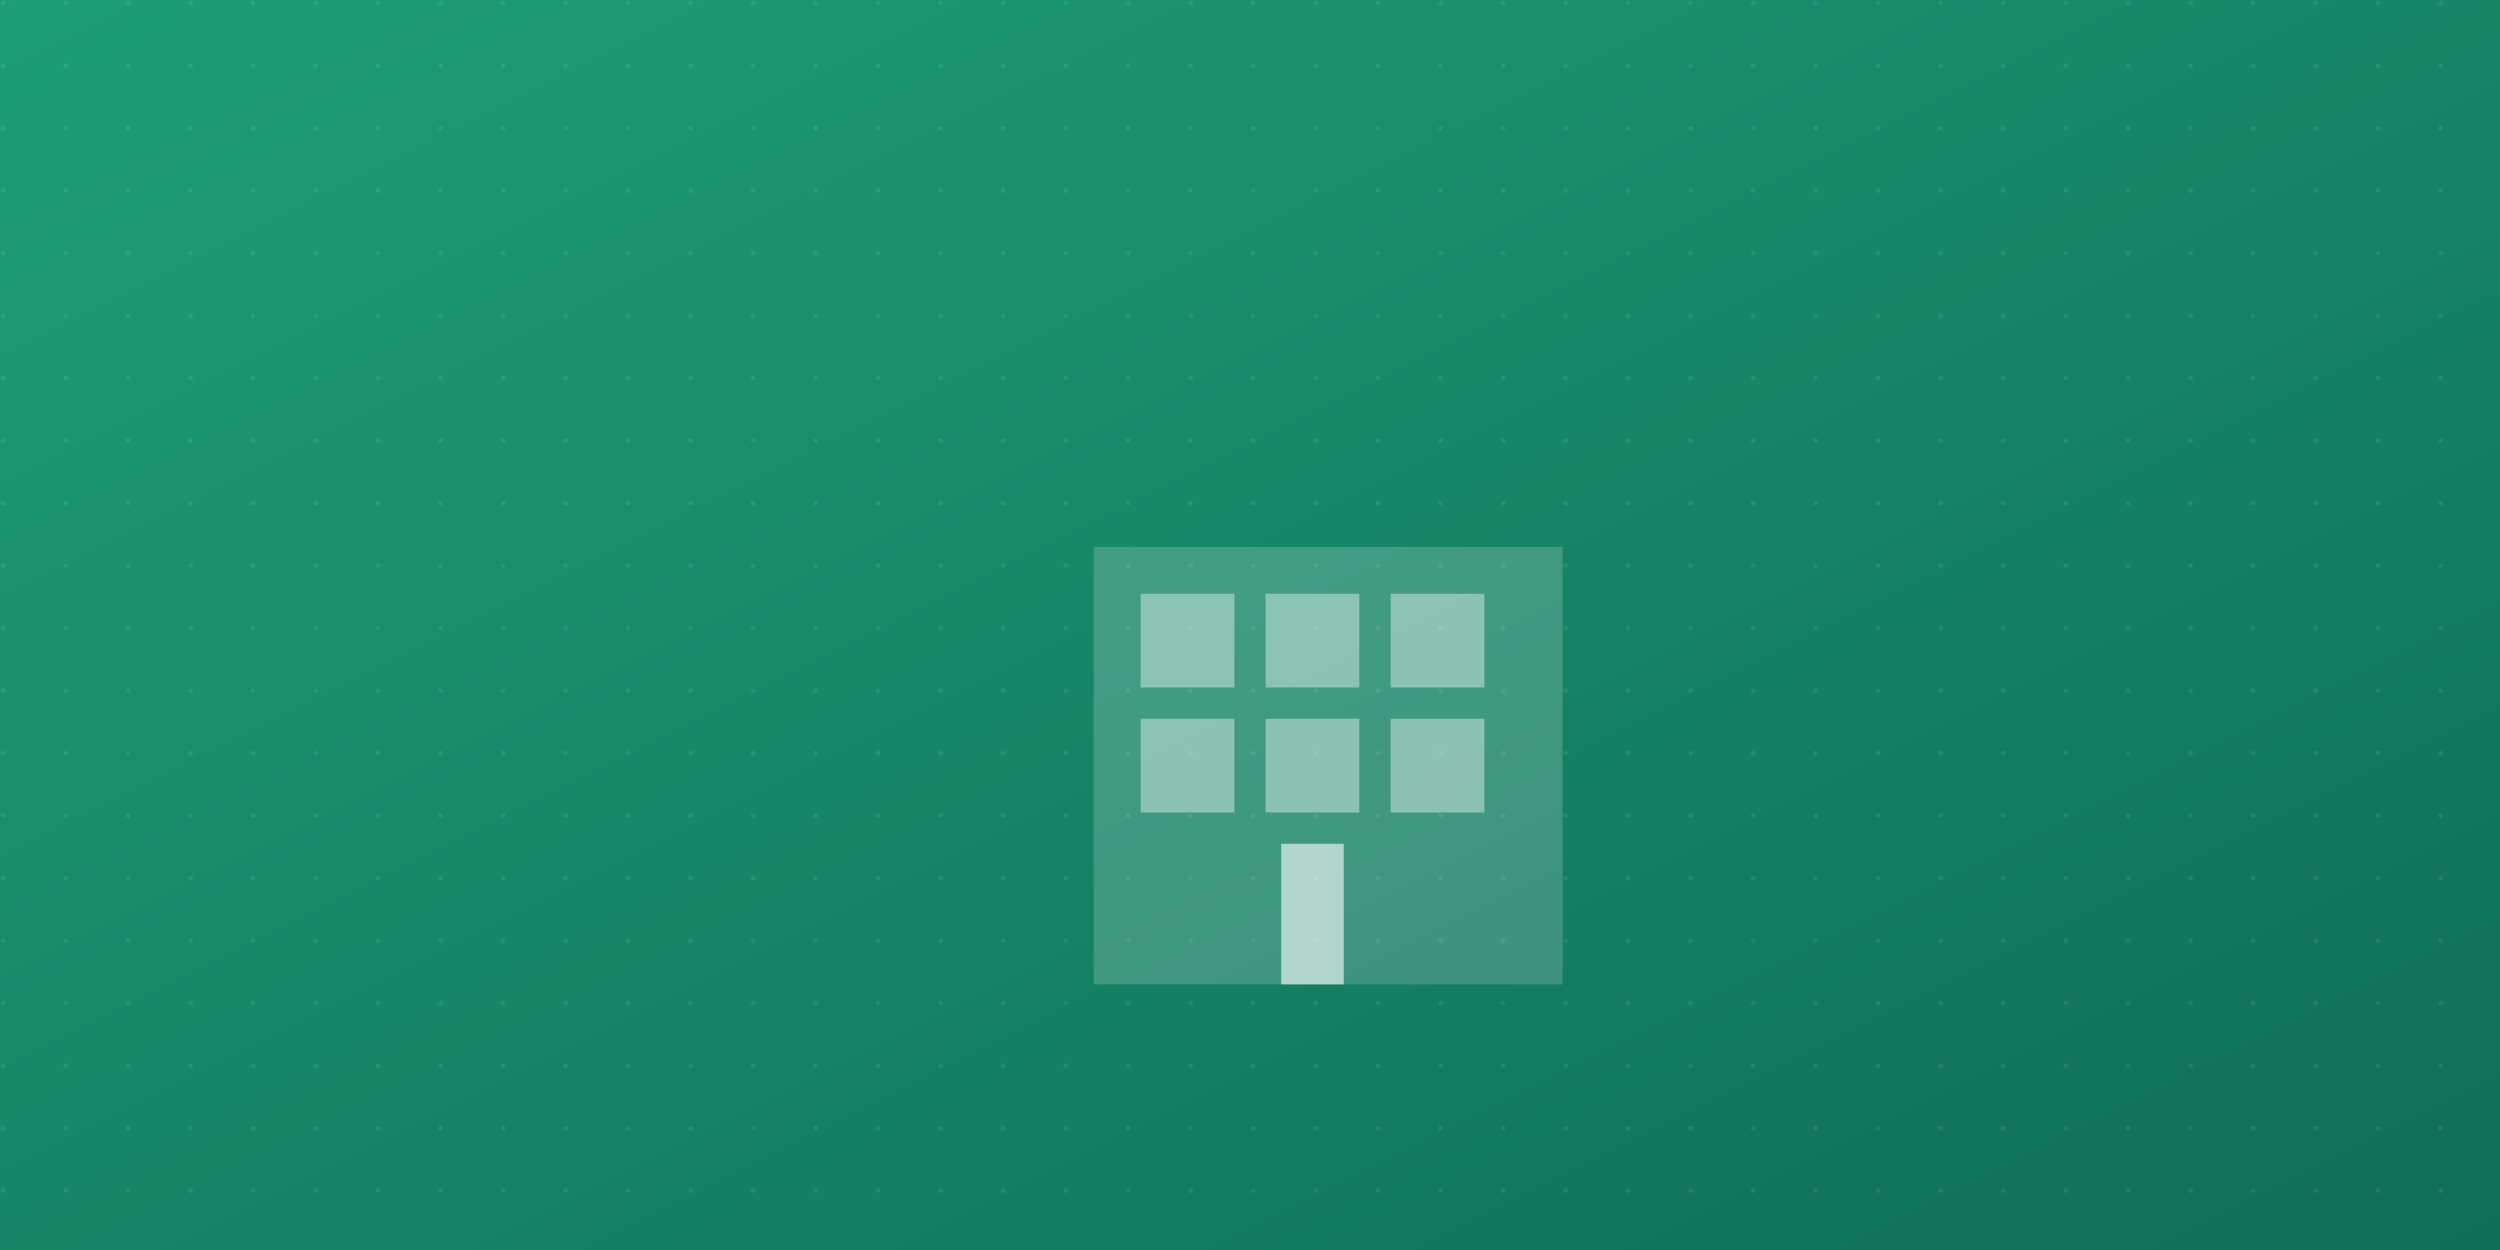
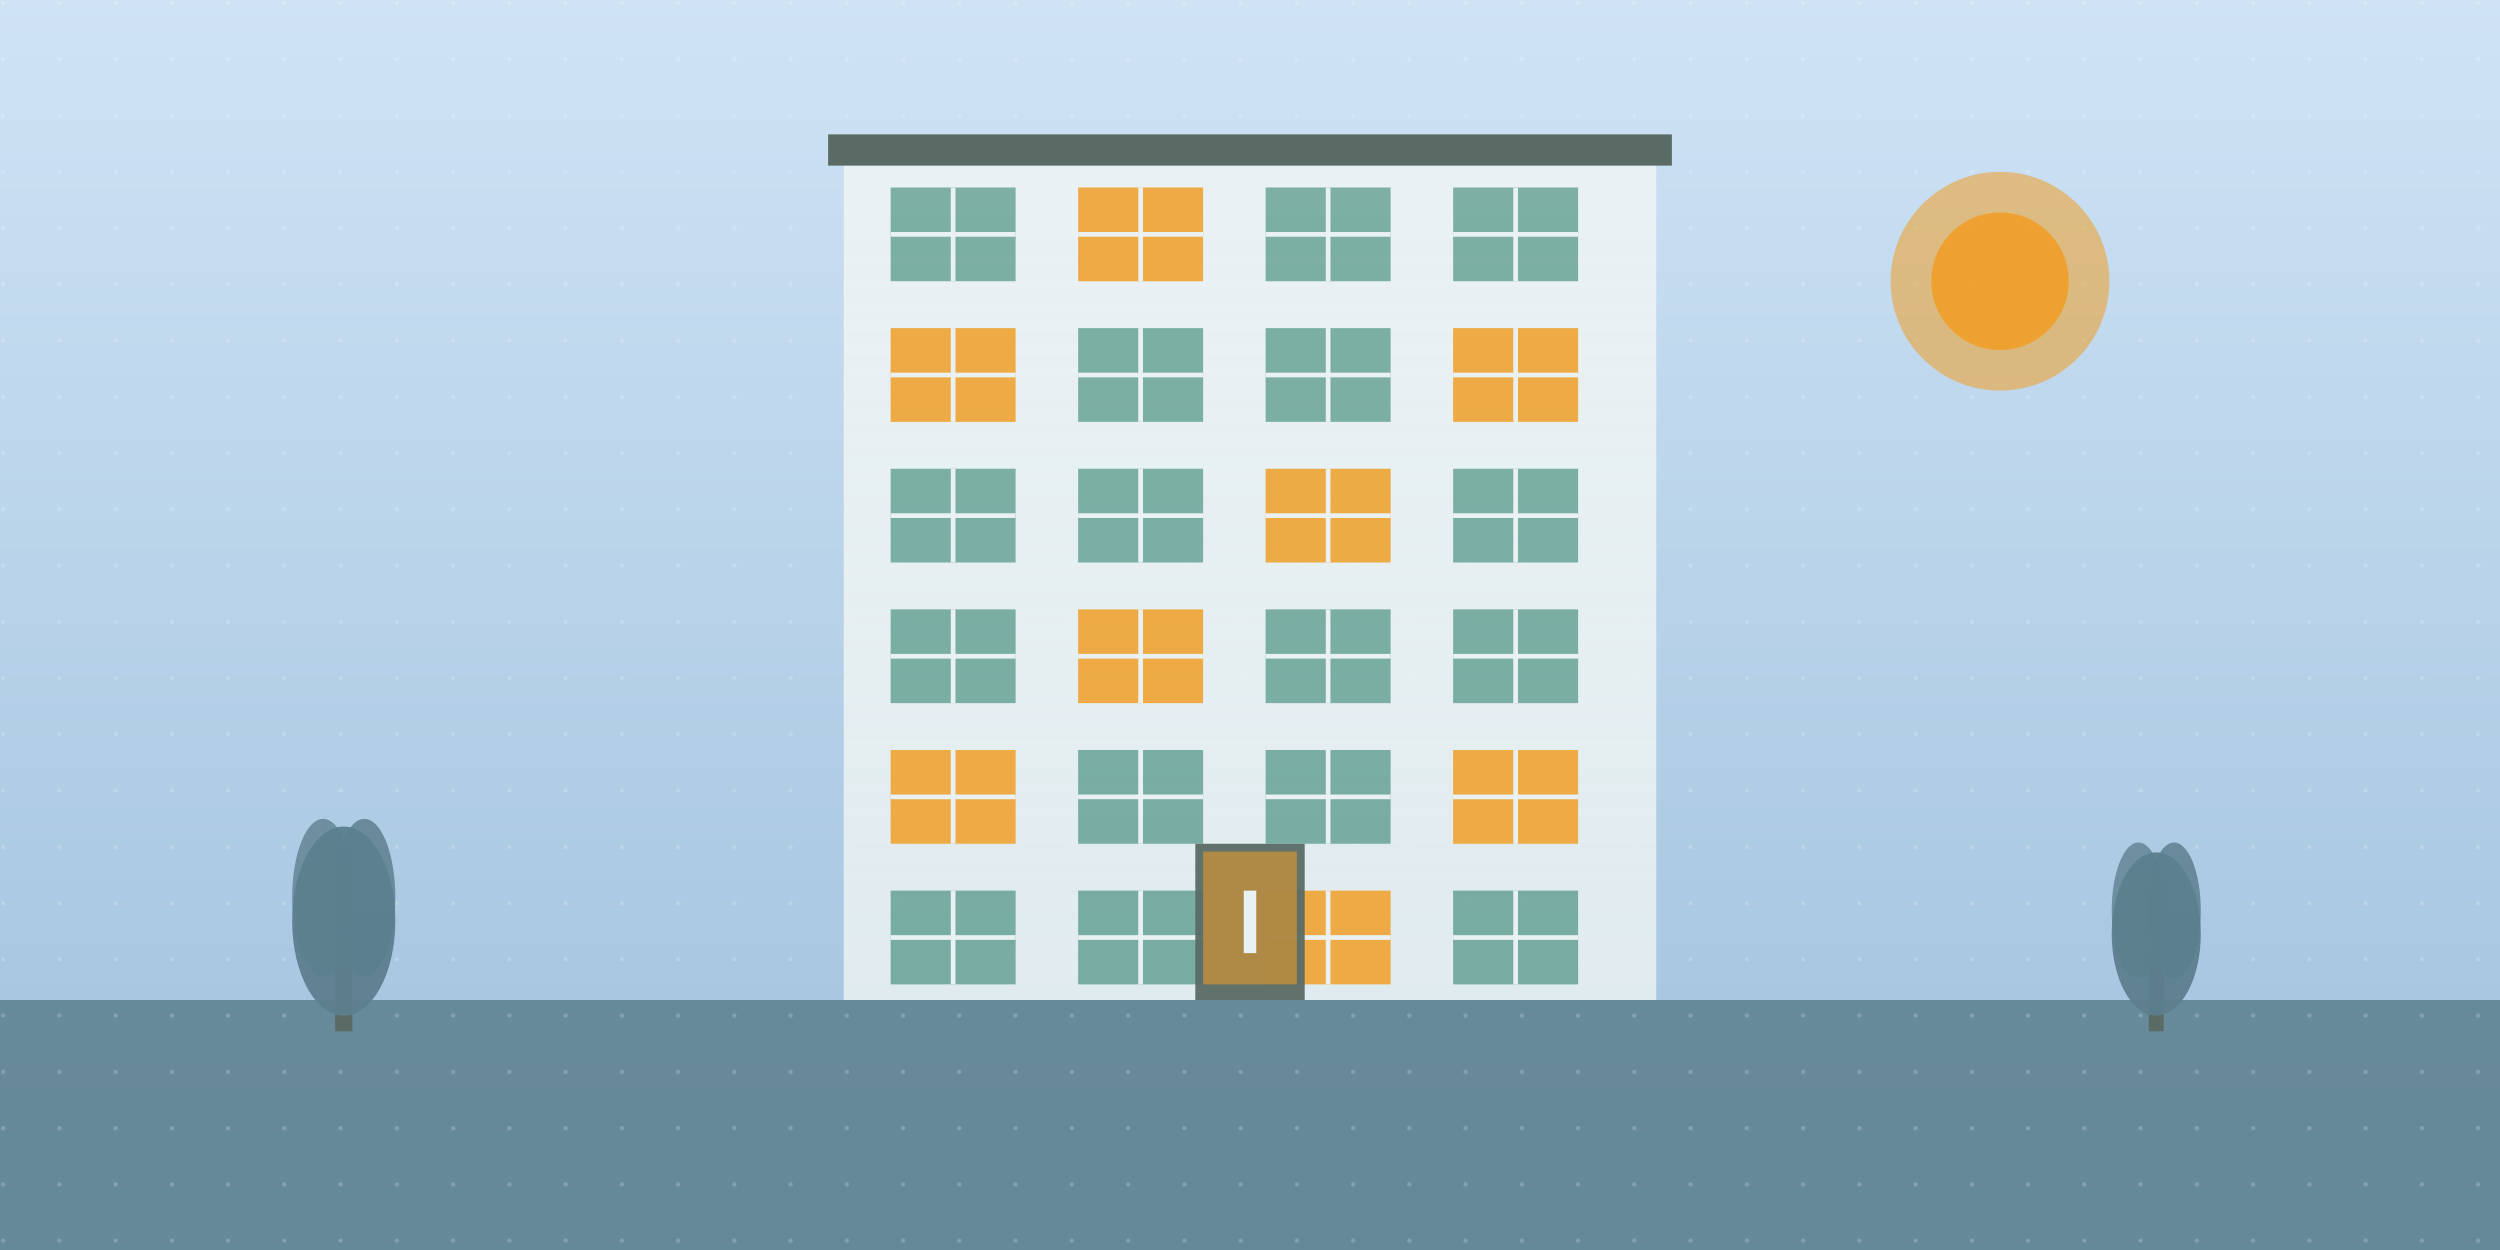
<svg xmlns="http://www.w3.org/2000/svg" viewBox="0 0 1600 800" preserveAspectRatio="xMidYMid slice">
  <defs>
-     <linearGradient id="g" x1="0" y1="0" x2="1" y2="1">
-       <stop offset="0" stop-color="#1D9E75" />
-       <stop offset="1" stop-color="#0F6E56" />
+     <linearGradient id="sky" x1="0" y1="0" x2="0" y2="1">
+       <stop offset="0" stop-color="#CFE3F5" />
+       <stop offset="1" stop-color="#9EC0DC" />
    </linearGradient>
-     <pattern id="dots" width="40" height="40" patternUnits="userSpaceOnUse">
-       <circle cx="2" cy="2" r="1.5" fill="white" opacity="0.08" />
+     <linearGradient id="wallG" x1="0" y1="0" x2="0" y2="1">
+       <stop offset="0" stop-color="#EAF1F2" />
+       <stop offset="1" stop-color="#EAF1F2" stop-opacity="0.85" />
+     </linearGradient>
+     <pattern id="dots" width="36" height="36" patternUnits="userSpaceOnUse">
+       <circle cx="2" cy="2" r="1.4" fill="white" opacity="0.18" />
    </pattern>
  </defs>
-   <rect width="1600" height="800" fill="url(#g)" />
+   <rect width="1600" height="800" fill="url(#sky)" />
  <rect width="1600" height="800" fill="url(#dots)" />
-   <rect x="700" y="350" width="300" height="280" fill="white" opacity="0.18" />
-   <rect x="730" y="380" width="60" height="60" fill="white" opacity="0.4" />
-   <rect x="810" y="380" width="60" height="60" fill="white" opacity="0.4" />
-   <rect x="890" y="380" width="60" height="60" fill="white" opacity="0.4" />
-   <rect x="730" y="460" width="60" height="60" fill="white" opacity="0.4" />
-   <rect x="810" y="460" width="60" height="60" fill="white" opacity="0.4" />
-   <rect x="890" y="460" width="60" height="60" fill="white" opacity="0.4" />
-   <rect x="820" y="540" width="40" height="90" fill="white" opacity="0.6" />
+   <rect x="0" y="640" width="1600" height="160" fill="#5C7F8E" opacity="0.85" />
+   <rect x="0" y="640" width="1600" height="160" fill="url(#dots)" />
+   <rect x="214.5" y="599.5" width="11" height="60.5" fill="#5A6B66" />
+   <ellipse cx="220" cy="589.5" rx="33" ry="60.5" fill="#5C7F8E" opacity="0.95" />
+   <ellipse cx="206.8" cy="574.5" rx="19.8" ry="50.417" fill="#5C7F8E" opacity="0.8" />
+   <ellipse cx="233.2" cy="574.5" rx="19.8" ry="50.417" fill="#5C7F8E" opacity="0.85" />
+   <rect x="1375.25" y="607.75" width="9.5" height="52.25" fill="#5A6B66" />
+   <ellipse cx="1380" cy="597.75" rx="28.5" ry="52.25" fill="#5C7F8E" opacity="0.95" />
+   <ellipse cx="1368.6" cy="582.75" rx="17.1" ry="43.542" fill="#5C7F8E" opacity="0.8" />
+   <ellipse cx="1391.4" cy="582.75" rx="17.1" ry="43.542" fill="#5C7F8E" opacity="0.85" />
+   <circle cx="1280" cy="180" r="70" fill="#EF9F27" opacity="0.55" />
+   <circle cx="1280" cy="180" r="44" fill="#EF9F27" opacity="0.9" />
+   <rect x="540" y="100" width="520" height="540" fill="url(#wallG)" />
+   <rect x="530" y="86" width="540" height="20" fill="#5A6B66" />
+   <rect x="570" y="120" width="80" height="60" fill="#0F6E56" opacity="0.5" />
+   <line x1="610" y1="120" x2="610" y2="180" stroke="#EAF1F2" stroke-width="3" />
+   <line x1="570" y1="150" x2="650" y2="150" stroke="#EAF1F2" stroke-width="3" />
+   <rect x="690" y="120" width="80" height="60" fill="#EF9F27" opacity="0.85" />
+   <line x1="730" y1="120" x2="730" y2="180" stroke="#EAF1F2" stroke-width="3" />
+   <line x1="690" y1="150" x2="770" y2="150" stroke="#EAF1F2" stroke-width="3" />
+   <rect x="810" y="120" width="80" height="60" fill="#0F6E56" opacity="0.5" />
+   <line x1="850" y1="120" x2="850" y2="180" stroke="#EAF1F2" stroke-width="3" />
+   <line x1="810" y1="150" x2="890" y2="150" stroke="#EAF1F2" stroke-width="3" />
+   <rect x="930" y="120" width="80" height="60" fill="#0F6E56" opacity="0.5" />
+   <line x1="970" y1="120" x2="970" y2="180" stroke="#EAF1F2" stroke-width="3" />
+   <line x1="930" y1="150" x2="1010" y2="150" stroke="#EAF1F2" stroke-width="3" />
+   <rect x="570" y="210" width="80" height="60" fill="#EF9F27" opacity="0.85" />
+   <line x1="610" y1="210" x2="610" y2="270" stroke="#EAF1F2" stroke-width="3" />
+   <line x1="570" y1="240" x2="650" y2="240" stroke="#EAF1F2" stroke-width="3" />
+   <rect x="690" y="210" width="80" height="60" fill="#0F6E56" opacity="0.5" />
+   <line x1="730" y1="210" x2="730" y2="270" stroke="#EAF1F2" stroke-width="3" />
+   <line x1="690" y1="240" x2="770" y2="240" stroke="#EAF1F2" stroke-width="3" />
+   <rect x="810" y="210" width="80" height="60" fill="#0F6E56" opacity="0.5" />
+   <line x1="850" y1="210" x2="850" y2="270" stroke="#EAF1F2" stroke-width="3" />
+   <line x1="810" y1="240" x2="890" y2="240" stroke="#EAF1F2" stroke-width="3" />
+   <rect x="930" y="210" width="80" height="60" fill="#EF9F27" opacity="0.85" />
+   <line x1="970" y1="210" x2="970" y2="270" stroke="#EAF1F2" stroke-width="3" />
+   <line x1="930" y1="240" x2="1010" y2="240" stroke="#EAF1F2" stroke-width="3" />
+   <rect x="570" y="300" width="80" height="60" fill="#0F6E56" opacity="0.5" />
+   <line x1="610" y1="300" x2="610" y2="360" stroke="#EAF1F2" stroke-width="3" />
+   <line x1="570" y1="330" x2="650" y2="330" stroke="#EAF1F2" stroke-width="3" />
+   <rect x="690" y="300" width="80" height="60" fill="#0F6E56" opacity="0.5" />
+   <line x1="730" y1="300" x2="730" y2="360" stroke="#EAF1F2" stroke-width="3" />
+   <line x1="690" y1="330" x2="770" y2="330" stroke="#EAF1F2" stroke-width="3" />
+   <rect x="810" y="300" width="80" height="60" fill="#EF9F27" opacity="0.85" />
+   <line x1="850" y1="300" x2="850" y2="360" stroke="#EAF1F2" stroke-width="3" />
+   <line x1="810" y1="330" x2="890" y2="330" stroke="#EAF1F2" stroke-width="3" />
+   <rect x="930" y="300" width="80" height="60" fill="#0F6E56" opacity="0.5" />
+   <line x1="970" y1="300" x2="970" y2="360" stroke="#EAF1F2" stroke-width="3" />
+   <line x1="930" y1="330" x2="1010" y2="330" stroke="#EAF1F2" stroke-width="3" />
+   <rect x="570" y="390" width="80" height="60" fill="#0F6E56" opacity="0.5" />
+   <line x1="610" y1="390" x2="610" y2="450" stroke="#EAF1F2" stroke-width="3" />
+   <line x1="570" y1="420" x2="650" y2="420" stroke="#EAF1F2" stroke-width="3" />
+   <rect x="690" y="390" width="80" height="60" fill="#EF9F27" opacity="0.85" />
+   <line x1="730" y1="390" x2="730" y2="450" stroke="#EAF1F2" stroke-width="3" />
+   <line x1="690" y1="420" x2="770" y2="420" stroke="#EAF1F2" stroke-width="3" />
+   <rect x="810" y="390" width="80" height="60" fill="#0F6E56" opacity="0.5" />
+   <line x1="850" y1="390" x2="850" y2="450" stroke="#EAF1F2" stroke-width="3" />
+   <line x1="810" y1="420" x2="890" y2="420" stroke="#EAF1F2" stroke-width="3" />
+   <rect x="930" y="390" width="80" height="60" fill="#0F6E56" opacity="0.5" />
+   <line x1="970" y1="390" x2="970" y2="450" stroke="#EAF1F2" stroke-width="3" />
+   <line x1="930" y1="420" x2="1010" y2="420" stroke="#EAF1F2" stroke-width="3" />
+   <rect x="570" y="480" width="80" height="60" fill="#EF9F27" opacity="0.85" />
+   <line x1="610" y1="480" x2="610" y2="540" stroke="#EAF1F2" stroke-width="3" />
+   <line x1="570" y1="510" x2="650" y2="510" stroke="#EAF1F2" stroke-width="3" />
+   <rect x="690" y="480" width="80" height="60" fill="#0F6E56" opacity="0.5" />
+   <line x1="730" y1="480" x2="730" y2="540" stroke="#EAF1F2" stroke-width="3" />
+   <line x1="690" y1="510" x2="770" y2="510" stroke="#EAF1F2" stroke-width="3" />
+   <rect x="810" y="480" width="80" height="60" fill="#0F6E56" opacity="0.5" />
+   <line x1="850" y1="480" x2="850" y2="540" stroke="#EAF1F2" stroke-width="3" />
+   <line x1="810" y1="510" x2="890" y2="510" stroke="#EAF1F2" stroke-width="3" />
+   <rect x="930" y="480" width="80" height="60" fill="#EF9F27" opacity="0.85" />
+   <line x1="970" y1="480" x2="970" y2="540" stroke="#EAF1F2" stroke-width="3" />
+   <line x1="930" y1="510" x2="1010" y2="510" stroke="#EAF1F2" stroke-width="3" />
+   <rect x="570" y="570" width="80" height="60" fill="#0F6E56" opacity="0.5" />
+   <line x1="610" y1="570" x2="610" y2="630" stroke="#EAF1F2" stroke-width="3" />
+   <line x1="570" y1="600" x2="650" y2="600" stroke="#EAF1F2" stroke-width="3" />
+   <rect x="690" y="570" width="80" height="60" fill="#0F6E56" opacity="0.5" />
+   <line x1="730" y1="570" x2="730" y2="630" stroke="#EAF1F2" stroke-width="3" />
+   <line x1="690" y1="600" x2="770" y2="600" stroke="#EAF1F2" stroke-width="3" />
+   <rect x="810" y="570" width="80" height="60" fill="#EF9F27" opacity="0.85" />
+   <line x1="850" y1="570" x2="850" y2="630" stroke="#EAF1F2" stroke-width="3" />
+   <line x1="810" y1="600" x2="890" y2="600" stroke="#EAF1F2" stroke-width="3" />
+   <rect x="930" y="570" width="80" height="60" fill="#0F6E56" opacity="0.5" />
+   <line x1="970" y1="570" x2="970" y2="630" stroke="#EAF1F2" stroke-width="3" />
+   <line x1="930" y1="600" x2="1010" y2="600" stroke="#EAF1F2" stroke-width="3" />
+   <rect x="765" y="540" width="70" height="100" fill="#5A6B66" opacity="0.95" />
+   <rect x="770" y="545" width="60" height="85" fill="#EF9F27" opacity="0.55" />
+   <rect x="796" y="570" width="8" height="40" fill="#EAF1F2" />
</svg>
